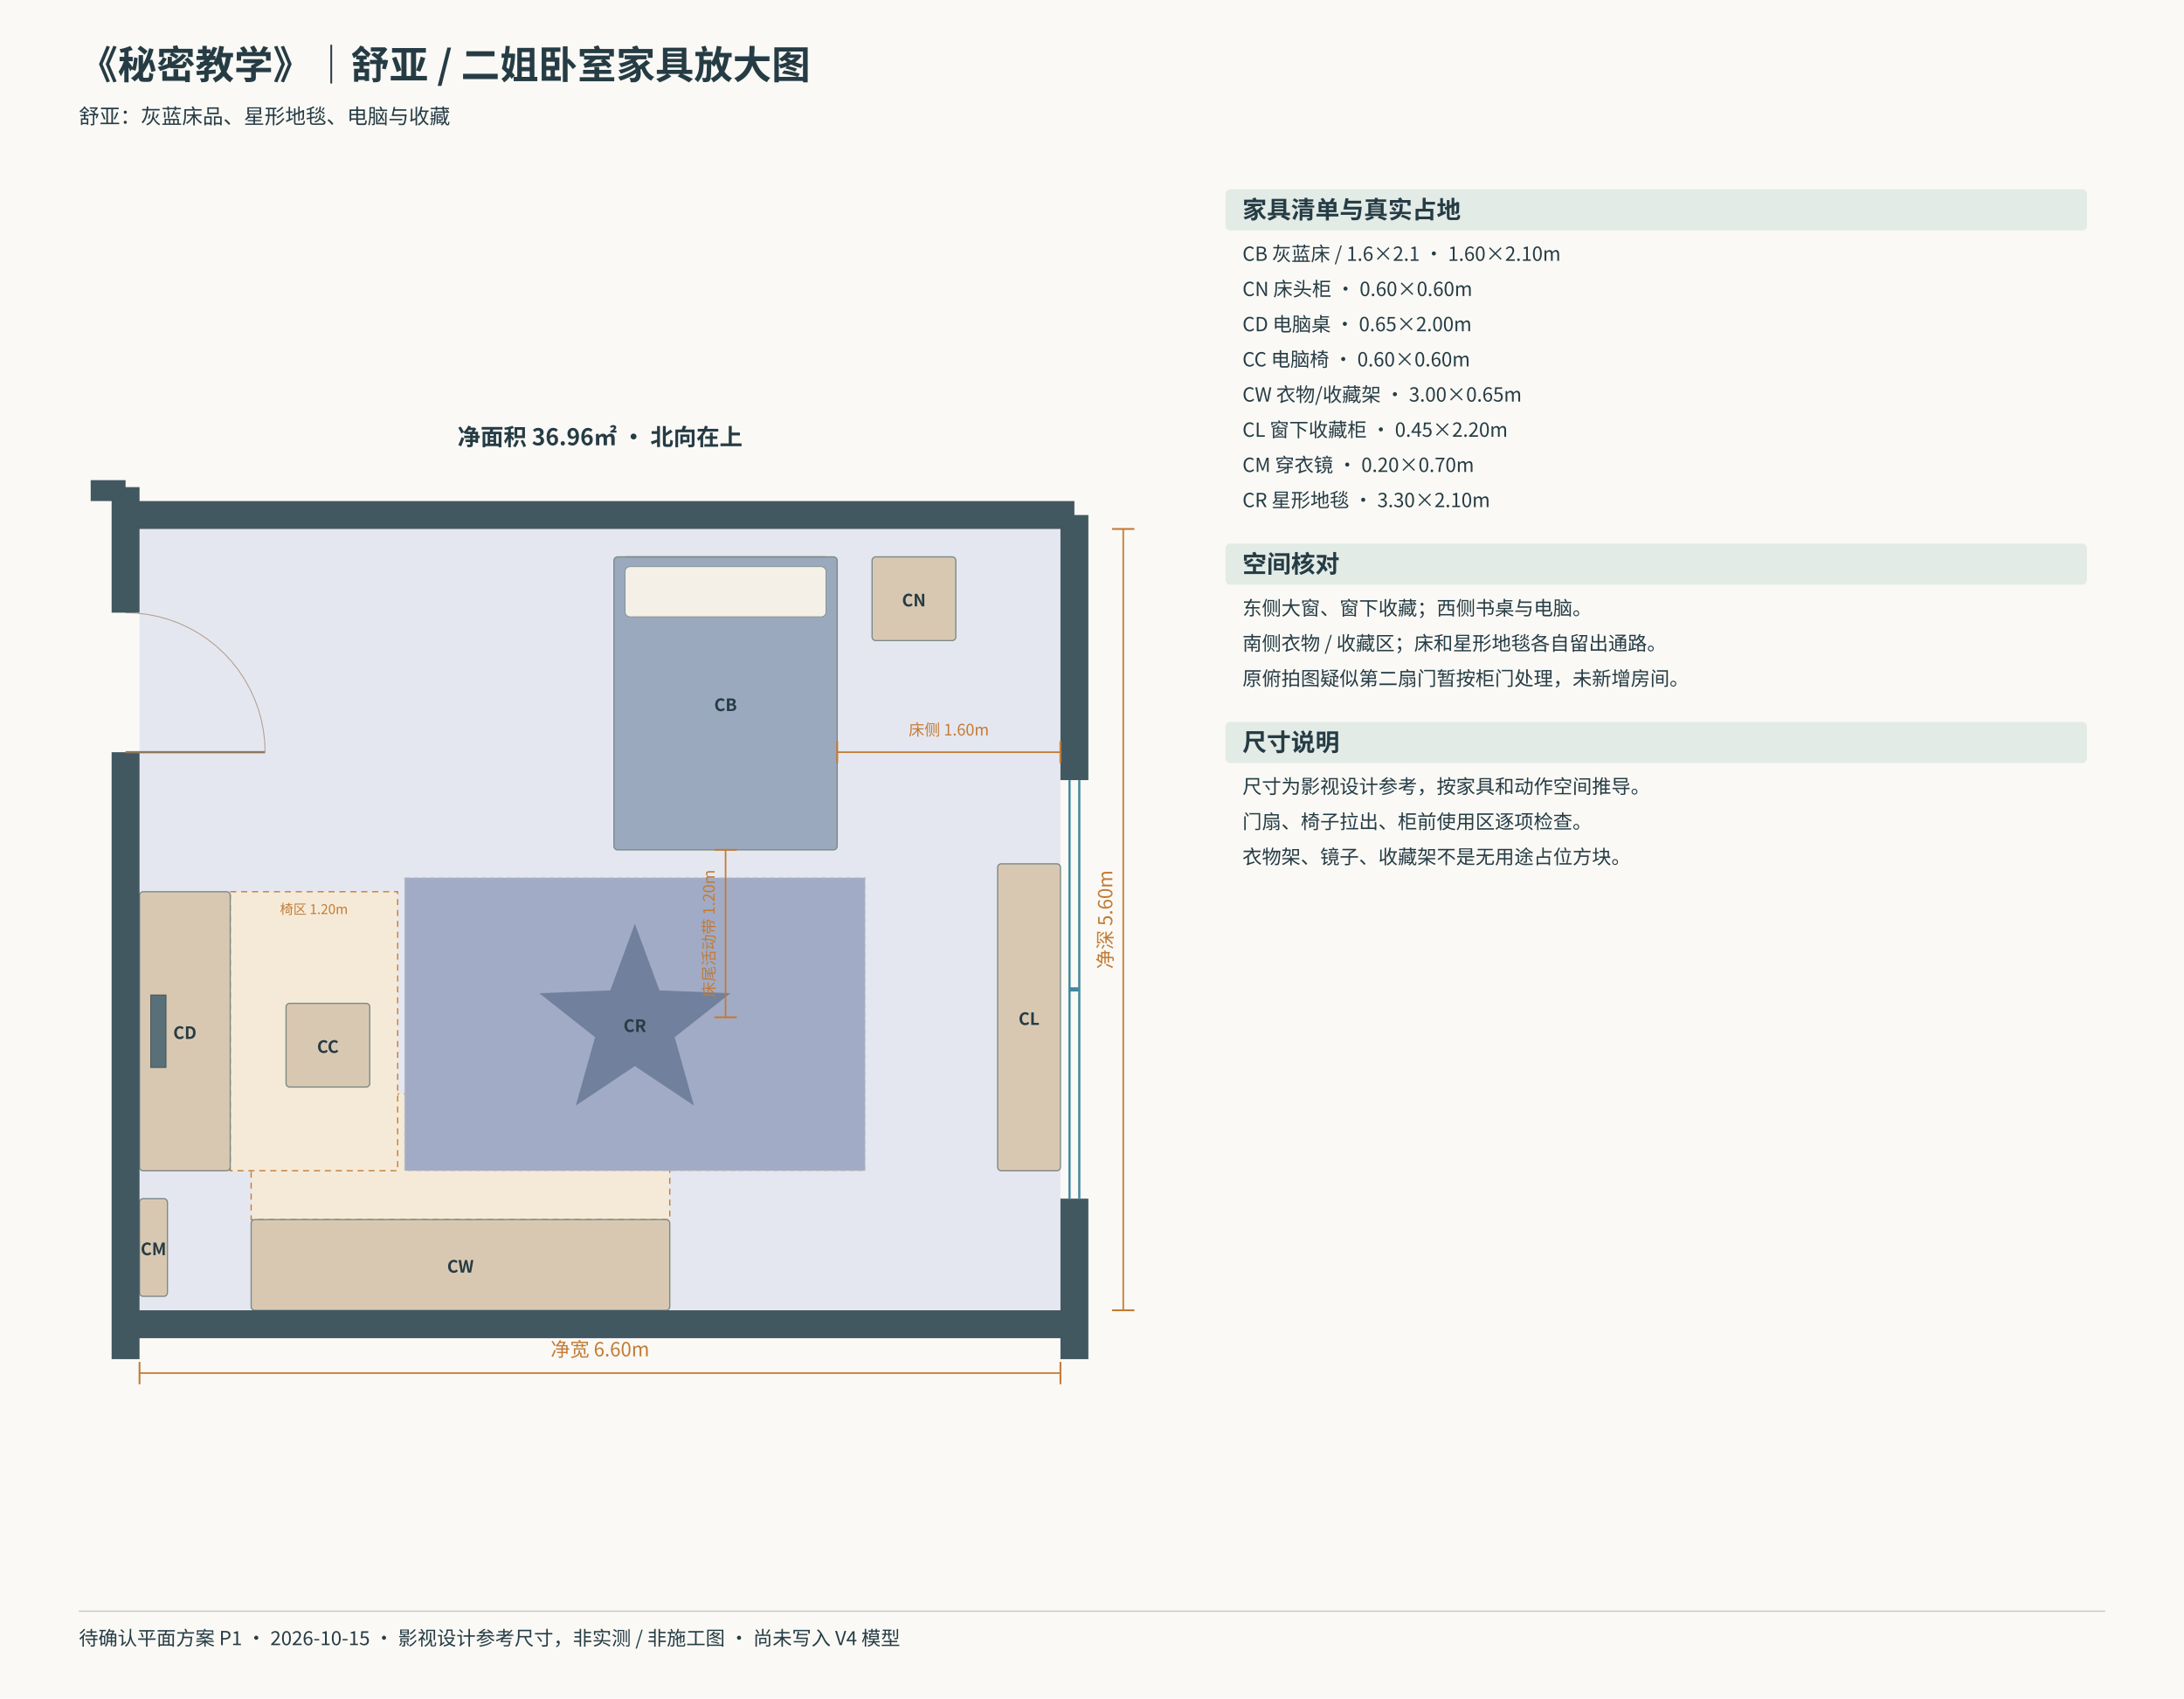
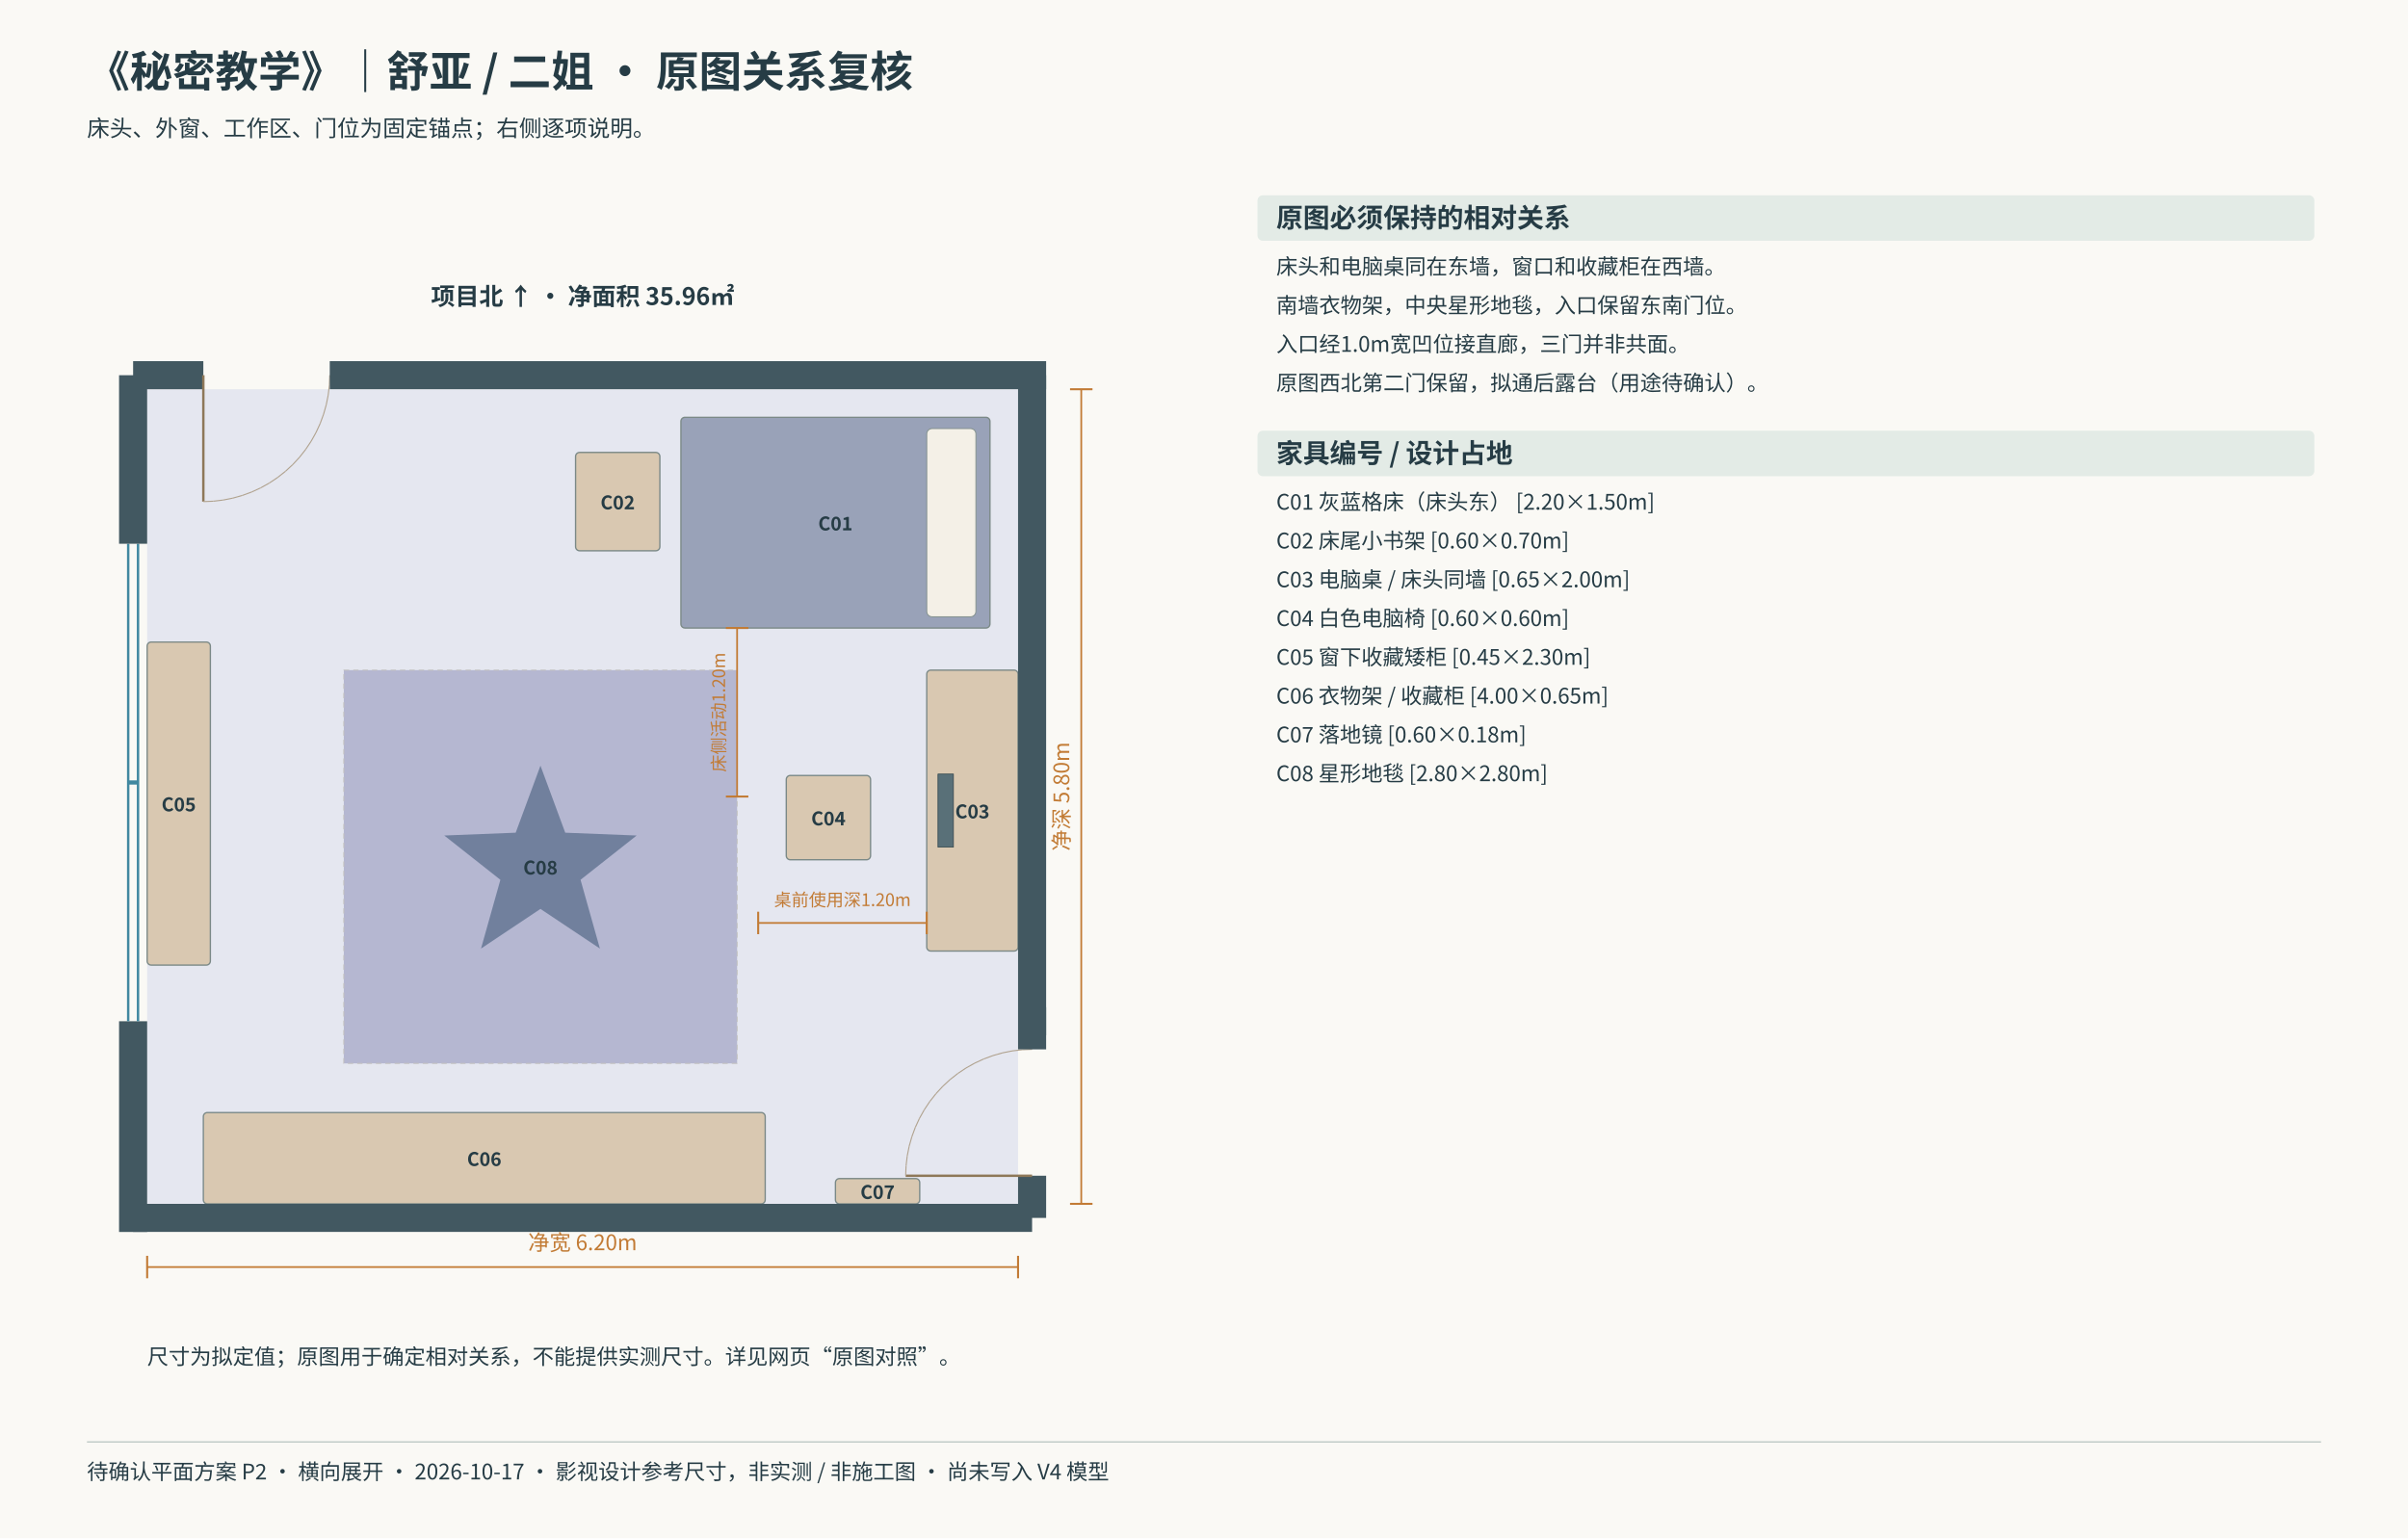
- <svg xmlns="http://www.w3.org/2000/svg" width="1800" height="1400" viewBox="0 0 1800 1400">
+ <svg xmlns="http://www.w3.org/2000/svg" width="1800" height="1150" viewBox="0 0 1800 1150">
  <defs>
    <marker id="arr" viewBox="0 0 10 10" refX="8" refY="5" markerWidth="7" markerHeight="7" orient="auto-start-reverse">
      <path d="M0 0L10 5L0 10" fill="#3b887a" />
    </marker>
  </defs>
  <style>text{font-family:"Microsoft YaHei","Noto Sans CJK SC",sans-serif;fill:#263c45} .small{font-size:15px} .num{font-family:Arial,sans-serif}</style>
-   <rect width="1800" height="1400" fill="#faf9f5" />
-   <text x="65.00" y="65.00" font-size="32" text-anchor="start" font-weight="700">《秘密教学》｜舒亚 / 二姐卧室家具放大图</text>
-   <text x="65.00" y="102.00" font-size="17" text-anchor="start" font-weight="400">舒亚：灰蓝床品、星形地毯、电脑与收藏</text>
-   <text x="65.00" y="1356.00" font-size="16" text-anchor="start" font-weight="400">待确认平面方案 P1 · 2026-10-15 · 影视设计参考尺寸，非实测 / 非施工图 · 尚未写入 V4 模型</text>
-   <path d="M65 1328H1735" stroke="#bec9c5" />
-   <rect x="115.00" y="436.00" width="759.00" height="644.00" fill="#e5e7f0" stroke="none" stroke-width="1" rx="0" />
+   <rect width="1800" height="1150" fill="#faf9f5" />
+   <text x="65.00" y="65.00" font-size="32" text-anchor="start" font-weight="700">《秘密教学》｜舒亚 / 二姐 · 原图关系复核</text>
+   <text x="65.00" y="102.00" font-size="17" text-anchor="start" font-weight="400">床头、外窗、工作区、门位为固定锚点；右侧逐项说明。</text>
+   <text x="65.00" y="1106.00" font-size="16" text-anchor="start" font-weight="400">待确认平面方案 P2 · 横向展开 · 2026-10-17 · 影视设计参考尺寸，非实测 / 非施工图 · 尚未写入 V4 模型</text>
+   <path d="M65 1078H1735" stroke="#bec9c5" />
+   <rect x="110.00" y="291.00" width="651.00" height="609.00" fill="#e5e7f0" stroke="none" stroke-width="1" rx="0" />
  <defs>
-     <clipPath id="roomclip">
-       <rect x="74.75" y="395.75" width="839.5" height="724.5" />
+     <clipPath id="clip">
+       <rect x="89.0" y="270" width="693.0" height="651" />
    </clipPath>
  </defs>
-   <g clip-path="url(#roomclip)">
-     <rect x="207.00" y="901.75" width="345.00" height="103.50" fill="#f5ead8" stroke="#c27b35" stroke-width="1" rx="0" stroke-dasharray="5 4" />
-     <text x="379.50" y="920.15" font-size="11" text-anchor="middle" font-weight="400" style="fill:#c27b35">柜前 0.90m</text>
-     <rect x="189.75" y="735.00" width="138.00" height="230.00" fill="#f5ead8" stroke="#c27b35" stroke-width="1" rx="0" stroke-dasharray="5 4" />
-     <text x="258.75" y="753.40" font-size="11" text-anchor="middle" font-weight="400" style="fill:#c27b35">椅区 1.20m</text>
-     <rect x="333.50" y="723.50" width="379.50" height="241.50" fill="#a2abc5" stroke="#c2c1bd" stroke-width="0.7" rx="0" stroke-dasharray="4 3" />
-     <polygon points="523.25,761.45 502.97,816.34 444.50,818.66 490.44,854.91 474.58,911.24 523.25,878.75 571.92,911.24 556.06,854.91 602.00,818.66 543.53,816.34" fill="#71809d" stroke="none" stroke-width="1" />
-     <text x="523.25" y="850.58" font-size="14" text-anchor="middle" font-weight="700">CR</text>
-     <rect x="506.00" y="459.00" width="184.00" height="241.50" fill="#9aa9bd" stroke="#7b8987" stroke-width="1" rx="3" />
-     <rect x="515.20" y="467.05" width="165.60" height="41.40" fill="#f4f0e7" stroke="#82908d" stroke-width="0.7" rx="4" />
-     <path d="M515.20 459.00L680.80 459.00" fill="none" stroke="#7b8987" stroke-width="1" />
-     <text x="598.00" y="586.07" font-size="14" text-anchor="middle" font-weight="700">CB</text>
-     <rect x="718.75" y="459.00" width="69.00" height="69.00" fill="#d9c8b1" stroke="#7b8987" stroke-width="1" rx="3" />
-     <text x="753.25" y="499.82" font-size="14" text-anchor="middle" font-weight="700">CN</text>
-     <rect x="115.00" y="735.00" width="74.75" height="230.00" fill="#d9c8b1" stroke="#7b8987" stroke-width="1" rx="3" />
-     <rect x="124.20" y="820.10" width="12.65" height="59.80" fill="#597078" stroke="#263c45" stroke-width="0.5" rx="0" />
-     <text x="152.38" y="856.33" font-size="14" text-anchor="middle" font-weight="700">CD</text>
-     <rect x="235.75" y="827.00" width="69.00" height="69.00" fill="#d9c8b1" stroke="#7b8987" stroke-width="1" rx="3" />
-     <text x="270.25" y="867.82" font-size="14" text-anchor="middle" font-weight="700">CC</text>
-     <rect x="207.00" y="1005.25" width="345.00" height="74.75" fill="#d9c8b1" stroke="#7b8987" stroke-width="1" rx="3" />
-     <text x="379.50" y="1048.95" font-size="14" text-anchor="middle" font-weight="700">CW</text>
-     <rect x="822.25" y="712.00" width="51.75" height="253.00" fill="#d9c8b1" stroke="#7b8987" stroke-width="1" rx="3" />
-     <text x="848.12" y="844.82" font-size="14" text-anchor="middle" font-weight="700">CL</text>
-     <rect x="115.00" y="988.00" width="23.00" height="80.50" fill="#d9c8b1" stroke="#7b8987" stroke-width="1" rx="3" />
-     <text x="126.50" y="1034.57" font-size="14" text-anchor="middle" font-weight="700">CM</text>
-     <path d="M-299.00 2471.50L-270.25 2471.50" fill="none" stroke="#425861" stroke-width="23.0" />
-     <path d="M-270.25 2475.53L-132.25 2475.53" fill="none" stroke="#4188a0" stroke-width="1.8" />
-     <path d="M-270.25 2467.47L-132.25 2467.47" fill="none" stroke="#4188a0" stroke-width="1.8" />
-     <path d="M-202.98 2471.50L-199.53 2471.50" fill="none" stroke="#4188a0" stroke-width="7" />
-     <path d="M-132.25 2471.50L316.25 2471.50" fill="none" stroke="#425861" stroke-width="23.0" />
-     <path d="M316.25 2475.53L615.25 2475.53" fill="none" stroke="#4188a0" stroke-width="1.8" />
-     <path d="M316.25 2467.47L615.25 2467.47" fill="none" stroke="#4188a0" stroke-width="1.8" />
-     <path d="M464.03 2471.50L467.48 2471.50" fill="none" stroke="#4188a0" stroke-width="7" />
-     <path d="M327.75 2456.55L603.75 2456.55" fill="none" stroke="#3b887a" stroke-width="1.2" marker-end="url(#arr)" />
-     <path d="M615.25 2471.50L897.00 2471.50" fill="none" stroke="#425861" stroke-width="23.0" />
-     <path d="M-287.50 2299.00L-287.50 2230.00" fill="none" stroke="#425861" stroke-width="23.0" />
-     <path d="M-291.52 2230.00L-291.52 1908.00" fill="none" stroke="#4188a0" stroke-width="1.8" />
-     <path d="M-283.48 2230.00L-283.48 1908.00" fill="none" stroke="#4188a0" stroke-width="1.8" />
-     <path d="M-287.50 2070.72L-287.50 2067.28" fill="none" stroke="#4188a0" stroke-width="7" />
-     <path d="M-287.50 1908.00L-287.50 1655.00" fill="none" stroke="#425861" stroke-width="23.0" />
-     <path d="M-291.52 1655.00L-291.52 1517.00" fill="none" stroke="#4188a0" stroke-width="1.8" />
-     <path d="M-283.48 1655.00L-283.48 1517.00" fill="none" stroke="#4188a0" stroke-width="1.8" />
-     <path d="M-287.50 1587.72L-287.50 1584.28" fill="none" stroke="#4188a0" stroke-width="7" />
-     <path d="M-287.50 1517.00L-287.50 1482.50" fill="none" stroke="#425861" stroke-width="23.0" />
-     <path d="M-494.50 1482.50L-494.50 1448.00" fill="none" stroke="#425861" stroke-width="23.0" />
-     <path d="M-498.52 1448.00L-498.52 1275.50" fill="none" stroke="#4188a0" stroke-width="1.8" />
-     <path d="M-490.48 1448.00L-490.48 1275.50" fill="none" stroke="#4188a0" stroke-width="1.8" />
-     <path d="M-494.50 1363.48L-494.50 1360.02" fill="none" stroke="#4188a0" stroke-width="7" />
-     <path d="M-494.50 1275.50L-494.50 1183.50" fill="none" stroke="#425861" stroke-width="23.0" />
-     <path d="M-494.50 1482.50L-103.50 1482.50" fill="none" stroke="#425861" stroke-width="23.0" />
-     <path d="M-494.50 1183.50L-103.50 1183.50" fill="none" stroke="#425861" stroke-width="23.0" />
-     <path d="M-103.50 1482.50L-103.50 1459.50" fill="none" stroke="#425861" stroke-width="23.0" />
-     <path d="M-103.50 1459.50L-218.50 1459.50" fill="none" stroke="#8e7859" stroke-width="1.8" />
-     <path d="M-103.50 1344.50L-112.52 1344.85" fill="none" stroke="#b0a28e" stroke-width="0.8" />
-     <path d="M-112.52 1344.85L-121.49 1345.92" fill="none" stroke="#b0a28e" stroke-width="0.8" />
-     <path d="M-121.49 1345.92L-130.35 1347.68" fill="none" stroke="#b0a28e" stroke-width="0.8" />
-     <path d="M-130.35 1347.68L-139.04 1350.13" fill="none" stroke="#b0a28e" stroke-width="0.8" />
-     <path d="M-139.04 1350.13L-147.51 1353.25" fill="none" stroke="#b0a28e" stroke-width="0.8" />
-     <path d="M-147.51 1353.25L-155.71 1357.03" fill="none" stroke="#b0a28e" stroke-width="0.8" />
-     <path d="M-155.71 1357.03L-163.59 1361.45" fill="none" stroke="#b0a28e" stroke-width="0.8" />
-     <path d="M-163.59 1361.45L-171.10 1366.46" fill="none" stroke="#b0a28e" stroke-width="0.8" />
-     <path d="M-171.10 1366.46L-178.19 1372.05" fill="none" stroke="#b0a28e" stroke-width="0.8" />
-     <path d="M-178.19 1372.05L-184.82 1378.18" fill="none" stroke="#b0a28e" stroke-width="0.8" />
-     <path d="M-184.82 1378.18L-190.95 1384.81" fill="none" stroke="#b0a28e" stroke-width="0.8" />
-     <path d="M-190.95 1384.81L-196.54 1391.90" fill="none" stroke="#b0a28e" stroke-width="0.8" />
-     <path d="M-196.54 1391.90L-201.55 1399.41" fill="none" stroke="#b0a28e" stroke-width="0.8" />
-     <path d="M-201.55 1399.41L-205.97 1407.29" fill="none" stroke="#b0a28e" stroke-width="0.8" />
-     <path d="M-205.97 1407.29L-209.75 1415.49" fill="none" stroke="#b0a28e" stroke-width="0.8" />
-     <path d="M-209.75 1415.49L-212.87 1423.96" fill="none" stroke="#b0a28e" stroke-width="0.8" />
-     <path d="M-212.87 1423.96L-215.32 1432.65" fill="none" stroke="#b0a28e" stroke-width="0.8" />
-     <path d="M-215.32 1432.65L-217.08 1441.51" fill="none" stroke="#b0a28e" stroke-width="0.8" />
-     <path d="M-217.08 1441.51L-218.15 1450.48" fill="none" stroke="#b0a28e" stroke-width="0.8" />
-     <path d="M-218.15 1450.48L-218.50 1459.50" fill="none" stroke="#b0a28e" stroke-width="0.8" />
-     <path d="M-103.50 1344.50L-103.50 1183.50" fill="none" stroke="#425861" stroke-width="23.0" />
-     <path d="M-109.25 2287.50L-109.25 1482.50" fill="none" stroke="#425861" stroke-width="11.5" />
-     <path d="M103.50 2471.50L103.50 2097.75" fill="none" stroke="#425861" stroke-width="23.0" />
-     <path d="M103.50 2097.75L218.50 2097.75" fill="none" stroke="#8e7859" stroke-width="1.8" />
-     <path d="M103.50 1982.75L112.52 1983.10" fill="none" stroke="#b0a28e" stroke-width="0.8" />
-     <path d="M112.52 1983.10L121.49 1984.17" fill="none" stroke="#b0a28e" stroke-width="0.8" />
-     <path d="M121.49 1984.17L130.35 1985.93" fill="none" stroke="#b0a28e" stroke-width="0.8" />
-     <path d="M130.35 1985.93L139.04 1988.38" fill="none" stroke="#b0a28e" stroke-width="0.8" />
-     <path d="M139.04 1988.38L147.51 1991.50" fill="none" stroke="#b0a28e" stroke-width="0.8" />
-     <path d="M147.51 1991.50L155.71 1995.28" fill="none" stroke="#b0a28e" stroke-width="0.8" />
-     <path d="M155.71 1995.28L163.59 1999.70" fill="none" stroke="#b0a28e" stroke-width="0.8" />
-     <path d="M163.59 1999.70L171.10 2004.71" fill="none" stroke="#b0a28e" stroke-width="0.8" />
-     <path d="M171.10 2004.71L178.19 2010.30" fill="none" stroke="#b0a28e" stroke-width="0.8" />
-     <path d="M178.19 2010.30L184.82 2016.43" fill="none" stroke="#b0a28e" stroke-width="0.8" />
-     <path d="M184.82 2016.43L190.95 2023.06" fill="none" stroke="#b0a28e" stroke-width="0.8" />
-     <path d="M190.95 2023.06L196.54 2030.15" fill="none" stroke="#b0a28e" stroke-width="0.8" />
-     <path d="M196.54 2030.15L201.55 2037.66" fill="none" stroke="#b0a28e" stroke-width="0.8" />
-     <path d="M201.55 2037.66L205.97 2045.54" fill="none" stroke="#b0a28e" stroke-width="0.8" />
-     <path d="M205.97 2045.54L209.75 2053.74" fill="none" stroke="#b0a28e" stroke-width="0.8" />
-     <path d="M209.75 2053.74L212.87 2062.21" fill="none" stroke="#b0a28e" stroke-width="0.8" />
-     <path d="M212.87 2062.21L215.32 2070.90" fill="none" stroke="#b0a28e" stroke-width="0.8" />
-     <path d="M215.32 2070.90L217.08 2079.76" fill="none" stroke="#b0a28e" stroke-width="0.8" />
-     <path d="M217.08 2079.76L218.15 2088.73" fill="none" stroke="#b0a28e" stroke-width="0.8" />
-     <path d="M218.15 2088.73L218.50 2097.75" fill="none" stroke="#b0a28e" stroke-width="0.8" />
-     <path d="M103.50 1982.75L103.50 1287.00" fill="none" stroke="#425861" stroke-width="23.0" />
-     <path d="M103.50 1287.00L218.50 1287.00" fill="none" stroke="#8e7859" stroke-width="1.8" />
-     <path d="M103.50 1172.00L112.52 1172.35" fill="none" stroke="#b0a28e" stroke-width="0.8" />
-     <path d="M112.52 1172.35L121.49 1173.42" fill="none" stroke="#b0a28e" stroke-width="0.8" />
-     <path d="M121.49 1173.42L130.35 1175.18" fill="none" stroke="#b0a28e" stroke-width="0.8" />
-     <path d="M130.35 1175.18L139.04 1177.63" fill="none" stroke="#b0a28e" stroke-width="0.8" />
-     <path d="M139.04 1177.63L147.51 1180.75" fill="none" stroke="#b0a28e" stroke-width="0.8" />
-     <path d="M147.51 1180.75L155.71 1184.53" fill="none" stroke="#b0a28e" stroke-width="0.8" />
-     <path d="M155.71 1184.53L163.59 1188.95" fill="none" stroke="#b0a28e" stroke-width="0.8" />
-     <path d="M163.59 1188.95L171.10 1193.96" fill="none" stroke="#b0a28e" stroke-width="0.8" />
-     <path d="M171.10 1193.96L178.19 1199.55" fill="none" stroke="#b0a28e" stroke-width="0.8" />
-     <path d="M178.19 1199.55L184.82 1205.68" fill="none" stroke="#b0a28e" stroke-width="0.8" />
-     <path d="M184.82 1205.68L190.95 1212.31" fill="none" stroke="#b0a28e" stroke-width="0.8" />
-     <path d="M190.95 1212.31L196.54 1219.40" fill="none" stroke="#b0a28e" stroke-width="0.8" />
-     <path d="M196.54 1219.40L201.55 1226.91" fill="none" stroke="#b0a28e" stroke-width="0.8" />
-     <path d="M201.55 1226.91L205.97 1234.79" fill="none" stroke="#b0a28e" stroke-width="0.8" />
-     <path d="M205.97 1234.79L209.75 1242.99" fill="none" stroke="#b0a28e" stroke-width="0.8" />
-     <path d="M209.75 1242.99L212.87 1251.46" fill="none" stroke="#b0a28e" stroke-width="0.8" />
-     <path d="M212.87 1251.46L215.32 1260.15" fill="none" stroke="#b0a28e" stroke-width="0.8" />
-     <path d="M215.32 1260.15L217.08 1269.01" fill="none" stroke="#b0a28e" stroke-width="0.8" />
-     <path d="M217.08 1269.01L218.15 1277.98" fill="none" stroke="#b0a28e" stroke-width="0.8" />
-     <path d="M218.15 1277.98L218.50 1287.00" fill="none" stroke="#b0a28e" stroke-width="0.8" />
-     <path d="M103.50 1172.00L103.50 620.00" fill="none" stroke="#425861" stroke-width="23.0" />
-     <path d="M103.50 620.00L218.50 620.00" fill="none" stroke="#8e7859" stroke-width="1.8" />
-     <path d="M103.50 505.00L112.52 505.35" fill="none" stroke="#b0a28e" stroke-width="0.8" />
-     <path d="M112.52 505.35L121.49 506.42" fill="none" stroke="#b0a28e" stroke-width="0.8" />
-     <path d="M121.49 506.42L130.35 508.18" fill="none" stroke="#b0a28e" stroke-width="0.8" />
-     <path d="M130.35 508.18L139.04 510.63" fill="none" stroke="#b0a28e" stroke-width="0.8" />
-     <path d="M139.04 510.63L147.51 513.75" fill="none" stroke="#b0a28e" stroke-width="0.8" />
-     <path d="M147.51 513.75L155.71 517.53" fill="none" stroke="#b0a28e" stroke-width="0.8" />
-     <path d="M155.71 517.53L163.59 521.95" fill="none" stroke="#b0a28e" stroke-width="0.8" />
-     <path d="M163.59 521.95L171.10 526.96" fill="none" stroke="#b0a28e" stroke-width="0.8" />
-     <path d="M171.10 526.96L178.19 532.55" fill="none" stroke="#b0a28e" stroke-width="0.8" />
-     <path d="M178.19 532.55L184.82 538.68" fill="none" stroke="#b0a28e" stroke-width="0.8" />
-     <path d="M184.82 538.68L190.95 545.31" fill="none" stroke="#b0a28e" stroke-width="0.8" />
-     <path d="M190.95 545.31L196.54 552.40" fill="none" stroke="#b0a28e" stroke-width="0.8" />
-     <path d="M196.54 552.40L201.55 559.91" fill="none" stroke="#b0a28e" stroke-width="0.8" />
-     <path d="M201.55 559.91L205.97 567.79" fill="none" stroke="#b0a28e" stroke-width="0.8" />
-     <path d="M205.97 567.79L209.75 575.99" fill="none" stroke="#b0a28e" stroke-width="0.8" />
-     <path d="M209.75 575.99L212.87 584.46" fill="none" stroke="#b0a28e" stroke-width="0.8" />
-     <path d="M212.87 584.46L215.32 593.15" fill="none" stroke="#b0a28e" stroke-width="0.8" />
-     <path d="M215.32 593.15L217.08 602.01" fill="none" stroke="#b0a28e" stroke-width="0.8" />
-     <path d="M217.08 602.01L218.15 610.98" fill="none" stroke="#b0a28e" stroke-width="0.8" />
-     <path d="M218.15 610.98L218.50 620.00" fill="none" stroke="#b0a28e" stroke-width="0.8" />
-     <path d="M103.50 505.00L103.50 401.50" fill="none" stroke="#425861" stroke-width="23.0" />
-     <path d="M103.50 1735.50L885.50 1735.50" fill="none" stroke="#425861" stroke-width="23.0" />
-     <path d="M103.50 1091.50L885.50 1091.50" fill="none" stroke="#425861" stroke-width="23.0" />
-     <path d="M103.50 424.50L885.50 424.50" fill="none" stroke="#425861" stroke-width="23.0" />
-     <path d="M885.50 2471.50L885.50 2350.75" fill="none" stroke="#425861" stroke-width="23.0" />
-     <path d="M881.48 2350.75L881.48 2132.25" fill="none" stroke="#4188a0" stroke-width="1.8" />
-     <path d="M889.53 2350.75L889.53 2132.25" fill="none" stroke="#4188a0" stroke-width="1.8" />
-     <path d="M885.50 2243.22L885.50 2239.78" fill="none" stroke="#4188a0" stroke-width="7" />
-     <path d="M885.50 2132.25L885.50 2034.50" fill="none" stroke="#425861" stroke-width="23.0" />
-     <path d="M881.48 2034.50L881.48 1787.25" fill="none" stroke="#4188a0" stroke-width="1.8" />
-     <path d="M889.53 2034.50L889.53 1787.25" fill="none" stroke="#4188a0" stroke-width="1.8" />
-     <path d="M885.50 1912.60L885.50 1909.15" fill="none" stroke="#4188a0" stroke-width="7" />
-     <path d="M885.50 1787.25L885.50 1678.00" fill="none" stroke="#425861" stroke-width="23.0" />
-     <path d="M881.48 1678.00L881.48 1344.50" fill="none" stroke="#4188a0" stroke-width="1.8" />
-     <path d="M889.53 1678.00L889.53 1344.50" fill="none" stroke="#4188a0" stroke-width="1.8" />
-     <path d="M885.50 1512.98L885.50 1509.53" fill="none" stroke="#4188a0" stroke-width="7" />
-     <path d="M885.50 1344.50L885.50 988.00" fill="none" stroke="#425861" stroke-width="23.0" />
-     <path d="M881.48 988.00L881.48 643.00" fill="none" stroke="#4188a0" stroke-width="1.8" />
-     <path d="M889.53 988.00L889.53 643.00" fill="none" stroke="#4188a0" stroke-width="1.8" />
-     <path d="M885.50 817.23L885.50 813.77" fill="none" stroke="#4188a0" stroke-width="7" />
-     <path d="M885.50 643.00L885.50 424.50" fill="none" stroke="#425861" stroke-width="23.0" />
-     <path d="M-103.50 1183.50L-103.50 1166.25" fill="none" stroke="#425861" stroke-width="23.0" />
-     <path d="M-103.50 1166.25L-103.50 1091.50" fill="none" stroke="#3b887a" stroke-width="1.5" stroke-dasharray="5 5" />
-     <path d="M-103.50 1091.50L-103.50 1057.00" fill="none" stroke="#425861" stroke-width="23.0" />
-     <path d="M-107.53 1057.00L-107.53 804.00" fill="none" stroke="#4188a0" stroke-width="1.8" />
-     <path d="M-99.48 1057.00L-99.48 804.00" fill="none" stroke="#4188a0" stroke-width="1.8" />
-     <path d="M-103.50 932.23L-103.50 928.77" fill="none" stroke="#4188a0" stroke-width="7" />
-     <path d="M-103.50 804.00L-103.50 758.00" fill="none" stroke="#425861" stroke-width="23.0" />
-     <path d="M-107.53 758.00L-107.53 447.50" fill="none" stroke="#4188a0" stroke-width="1.8" />
-     <path d="M-99.48 758.00L-99.48 447.50" fill="none" stroke="#4188a0" stroke-width="1.8" />
-     <path d="M-103.50 604.47L-103.50 601.02" fill="none" stroke="#4188a0" stroke-width="7" />
-     <path d="M-103.50 447.50L-103.50 401.50" fill="none" stroke="#425861" stroke-width="23.0" />
-     <path d="M-195.50 1183.50L-195.50 1080.00" fill="none" stroke="#425861" stroke-width="23.0" />
-     <path d="M-195.50 1080.00L-103.50 1080.00" fill="none" stroke="#425861" stroke-width="23.0" />
-     <path d="M-103.50 401.50L-74.75 401.50" fill="none" stroke="#425861" stroke-width="23.0" />
-     <path d="M-74.75 405.52L69.00 405.52" fill="none" stroke="#4188a0" stroke-width="1.8" />
-     <path d="M-74.75 397.47L69.00 397.47" fill="none" stroke="#4188a0" stroke-width="1.8" />
-     <path d="M-4.60 401.50L-1.15 401.50" fill="none" stroke="#4188a0" stroke-width="7" />
-     <path d="M-63.25 386.55L57.50 386.55" fill="none" stroke="#3b887a" stroke-width="1.2" marker-end="url(#arr)" />
-     <path d="M69.00 401.50L103.50 401.50" fill="none" stroke="#425861" stroke-width="23.0" />
-     <path d="M-287.50 2471.50L-287.50 2448.50" fill="none" stroke="#425861" stroke-width="23.0" />
-     <path d="M-291.52 2448.50L-291.52 2327.75" fill="none" stroke="#4188a0" stroke-width="1.8" />
-     <path d="M-283.48 2448.50L-283.48 2327.75" fill="none" stroke="#4188a0" stroke-width="1.8" />
-     <path d="M-287.50 2389.85L-287.50 2386.40" fill="none" stroke="#4188a0" stroke-width="7" />
-     <path d="M-287.50 2327.75L-287.50 2299.00" fill="none" stroke="#425861" stroke-width="23.0" />
+   <g clip-path="url(#clip)">
+     <rect x="257.00" y="501.00" width="294.00" height="294.00" fill="#b5b7d1" stroke="#c2c1bd" stroke-width="0.7" rx="0" stroke-dasharray="4 3" />
+     <polygon points="404.00,572.40 385.48,622.52 332.10,624.64 374.04,657.73 359.56,709.16 404.00,679.50 448.44,709.16 433.96,657.73 475.90,624.64 422.52,622.52" fill="#71809d" stroke="none" stroke-width="1" />
+     <text x="404.00" y="653.77" font-size="14" text-anchor="middle" font-weight="700">C08</text>
+     <rect x="509.00" y="312.00" width="231.00" height="157.50" fill="#99a2b8" stroke="#7b8987" stroke-width="1" rx="3" />
+     <rect x="692.75" y="320.40" width="36.75" height="140.70" fill="#f4f0e7" stroke="#82908d" stroke-width="0.7" rx="4" />
+     <text x="624.50" y="396.52" font-size="14" text-anchor="middle" font-weight="700">C01</text>
+     <rect x="430.25" y="338.25" width="63.00" height="73.50" fill="#d9c8b1" stroke="#7b8987" stroke-width="1" rx="3" />
+     <text x="461.75" y="380.77" font-size="14" text-anchor="middle" font-weight="700">C02</text>
+     <rect x="692.75" y="501.00" width="68.25" height="210.00" fill="#d9c8b1" stroke="#7b8987" stroke-width="1" rx="3" />
+     <rect x="701.15" y="578.70" width="11.55" height="54.60" fill="#597078" stroke="#263c45" stroke-width="0.5" rx="0" />
+     <text x="726.88" y="611.78" font-size="14" text-anchor="middle" font-weight="700">C03</text>
+     <rect x="587.75" y="579.75" width="63.00" height="63.00" fill="#d9c8b1" stroke="#7b8987" stroke-width="1" rx="3" />
+     <text x="619.25" y="617.02" font-size="14" text-anchor="middle" font-weight="700">C04</text>
+     <rect x="110.00" y="480.00" width="47.25" height="241.50" fill="#d9c8b1" stroke="#7b8987" stroke-width="1" rx="3" />
+     <text x="133.62" y="606.52" font-size="14" text-anchor="middle" font-weight="700">C05</text>
+     <rect x="152.00" y="831.75" width="420.00" height="68.25" fill="#d9c8b1" stroke="#7b8987" stroke-width="1" rx="3" />
+     <text x="362.00" y="871.65" font-size="14" text-anchor="middle" font-weight="700">C06</text>
+     <rect x="624.50" y="881.10" width="63.00" height="18.90" fill="#d9c8b1" stroke="#7b8987" stroke-width="1" rx="3" />
+     <text x="656.00" y="896.32" font-size="14" text-anchor="middle" font-weight="700">C07</text>
+     <path d="M99.50 280.50L152.00 280.50" fill="none" stroke="#425861" stroke-width="21.0" />
+     <path d="M152.00 280.50L152.00 375.00" fill="none" stroke="#8e7859" stroke-width="1.8" />
+     <path d="M246.50 280.50L246.21 287.91" fill="none" stroke="#b0a28e" stroke-width="0.8" />
+     <path d="M246.21 287.91L245.34 295.28" fill="none" stroke="#b0a28e" stroke-width="0.8" />
+     <path d="M245.34 295.28L243.89 302.56" fill="none" stroke="#b0a28e" stroke-width="0.8" />
+     <path d="M243.89 302.56L241.87 309.70" fill="none" stroke="#b0a28e" stroke-width="0.8" />
+     <path d="M241.87 309.70L239.31 316.66" fill="none" stroke="#b0a28e" stroke-width="0.8" />
+     <path d="M239.31 316.66L236.20 323.40" fill="none" stroke="#b0a28e" stroke-width="0.8" />
+     <path d="M236.20 323.40L232.57 329.88" fill="none" stroke="#b0a28e" stroke-width="0.8" />
+     <path d="M232.57 329.88L228.45 336.05" fill="none" stroke="#b0a28e" stroke-width="0.8" />
+     <path d="M228.45 336.05L223.86 341.87" fill="none" stroke="#b0a28e" stroke-width="0.8" />
+     <path d="M223.86 341.87L218.82 347.32" fill="none" stroke="#b0a28e" stroke-width="0.8" />
+     <path d="M218.82 347.32L213.37 352.36" fill="none" stroke="#b0a28e" stroke-width="0.8" />
+     <path d="M213.37 352.36L207.55 356.95" fill="none" stroke="#b0a28e" stroke-width="0.8" />
+     <path d="M207.55 356.95L201.38 361.07" fill="none" stroke="#b0a28e" stroke-width="0.8" />
+     <path d="M201.38 361.07L194.90 364.70" fill="none" stroke="#b0a28e" stroke-width="0.8" />
+     <path d="M194.90 364.70L188.16 367.81" fill="none" stroke="#b0a28e" stroke-width="0.8" />
+     <path d="M188.16 367.81L181.20 370.37" fill="none" stroke="#b0a28e" stroke-width="0.8" />
+     <path d="M181.20 370.37L174.06 372.39" fill="none" stroke="#b0a28e" stroke-width="0.8" />
+     <path d="M174.06 372.39L166.78 373.84" fill="none" stroke="#b0a28e" stroke-width="0.8" />
+     <path d="M166.78 373.84L159.41 374.71" fill="none" stroke="#b0a28e" stroke-width="0.8" />
+     <path d="M159.41 374.71L152.00 375.00" fill="none" stroke="#b0a28e" stroke-width="0.8" />
+     <path d="M246.50 280.50L950.00 280.50" fill="none" stroke="#425861" stroke-width="21.0" />
+     <path d="M950.00 284.17L1338.50 284.17" fill="none" stroke="#4188a0" stroke-width="1.8" />
+     <path d="M950.00 276.82L1338.50 276.82" fill="none" stroke="#4188a0" stroke-width="1.8" />
+     <path d="M1142.67 280.50L1145.83 280.50" fill="none" stroke="#4188a0" stroke-width="7" />
+     <path d="M1338.50 280.50L1538.00 280.50" fill="none" stroke="#425861" stroke-width="21.0" />
+     <path d="M1538.00 284.17L1748.00 284.17" fill="none" stroke="#4188a0" stroke-width="1.8" />
+     <path d="M1538.00 276.82L1748.00 276.82" fill="none" stroke="#4188a0" stroke-width="1.8" />
+     <path d="M1641.42 280.50L1644.58 280.50" fill="none" stroke="#4188a0" stroke-width="7" />
+     <path d="M1748.00 280.50L1821.50 280.50" fill="none" stroke="#425861" stroke-width="21.0" />
+     <path d="M1821.50 284.17L2084.00 284.17" fill="none" stroke="#4188a0" stroke-width="1.8" />
+     <path d="M1821.50 276.82L2084.00 276.82" fill="none" stroke="#4188a0" stroke-width="1.8" />
+     <path d="M1951.17 280.50L1954.33 280.50" fill="none" stroke="#4188a0" stroke-width="7" />
+     <path d="M2084.00 280.50L2178.50 280.50" fill="none" stroke="#425861" stroke-width="21.0" />
+     <path d="M99.50 1099.50L99.50 1068.00" fill="none" stroke="#425861" stroke-width="21.0" />
+     <path d="M95.83 1068.00L95.83 942.00" fill="none" stroke="#4188a0" stroke-width="1.8" />
+     <path d="M103.17 1068.00L103.17 942.00" fill="none" stroke="#4188a0" stroke-width="1.8" />
+     <path d="M99.50 1006.58L99.50 1003.42" fill="none" stroke="#4188a0" stroke-width="7" />
+     <path d="M113.15 1057.50L113.15 952.50" fill="none" stroke="#3b887a" stroke-width="1.2" marker-end="url(#arr)" />
+     <path d="M99.50 942.00L99.50 763.50" fill="none" stroke="#425861" stroke-width="21.0" />
+     <path d="M95.83 763.50L95.83 406.50" fill="none" stroke="#4188a0" stroke-width="1.8" />
+     <path d="M103.17 763.50L103.17 406.50" fill="none" stroke="#4188a0" stroke-width="1.8" />
+     <path d="M99.50 586.57L99.50 583.42" fill="none" stroke="#4188a0" stroke-width="7" />
+     <path d="M99.50 406.50L99.50 280.50" fill="none" stroke="#425861" stroke-width="21.0" />
+     <path d="M99.50 910.50L771.50 910.50" fill="none" stroke="#425861" stroke-width="21.0" />
+     <path d="M771.50 910.50L771.50 879.00" fill="none" stroke="#425861" stroke-width="21.0" />
+     <path d="M771.50 879.00L677.00 879.00" fill="none" stroke="#8e7859" stroke-width="1.8" />
+     <path d="M771.50 784.50L764.09 784.79" fill="none" stroke="#b0a28e" stroke-width="0.8" />
+     <path d="M764.09 784.79L756.72 785.66" fill="none" stroke="#b0a28e" stroke-width="0.8" />
+     <path d="M756.72 785.66L749.44 787.11" fill="none" stroke="#b0a28e" stroke-width="0.8" />
+     <path d="M749.44 787.11L742.30 789.13" fill="none" stroke="#b0a28e" stroke-width="0.8" />
+     <path d="M742.30 789.13L735.34 791.69" fill="none" stroke="#b0a28e" stroke-width="0.8" />
+     <path d="M735.34 791.69L728.60 794.80" fill="none" stroke="#b0a28e" stroke-width="0.8" />
+     <path d="M728.60 794.80L722.12 798.43" fill="none" stroke="#b0a28e" stroke-width="0.8" />
+     <path d="M722.12 798.43L715.95 802.55" fill="none" stroke="#b0a28e" stroke-width="0.8" />
+     <path d="M715.95 802.55L710.13 807.14" fill="none" stroke="#b0a28e" stroke-width="0.8" />
+     <path d="M710.13 807.14L704.68 812.18" fill="none" stroke="#b0a28e" stroke-width="0.8" />
+     <path d="M704.68 812.18L699.64 817.63" fill="none" stroke="#b0a28e" stroke-width="0.8" />
+     <path d="M699.64 817.63L695.05 823.45" fill="none" stroke="#b0a28e" stroke-width="0.8" />
+     <path d="M695.05 823.45L690.93 829.62" fill="none" stroke="#b0a28e" stroke-width="0.8" />
+     <path d="M690.93 829.62L687.30 836.10" fill="none" stroke="#b0a28e" stroke-width="0.8" />
+     <path d="M687.30 836.10L684.19 842.84" fill="none" stroke="#b0a28e" stroke-width="0.8" />
+     <path d="M684.19 842.84L681.63 849.80" fill="none" stroke="#b0a28e" stroke-width="0.8" />
+     <path d="M681.63 849.80L679.61 856.94" fill="none" stroke="#b0a28e" stroke-width="0.8" />
+     <path d="M679.61 856.94L678.16 864.22" fill="none" stroke="#b0a28e" stroke-width="0.8" />
+     <path d="M678.16 864.22L677.29 871.59" fill="none" stroke="#b0a28e" stroke-width="0.8" />
+     <path d="M677.29 871.59L677.00 879.00" fill="none" stroke="#b0a28e" stroke-width="0.8" />
+     <path d="M771.50 784.50L771.50 280.50" fill="none" stroke="#425861" stroke-width="21.0" />
+     <path d="M771.50 763.50L897.50 763.50" fill="none" stroke="#425861" stroke-width="21.0" />
  </g>
-   <path d="M690.00 620.00L874.00 620.00" fill="none" stroke="#c27b35" stroke-width="1.3" />
-   <path d="M690.00 629.20L690.00 610.80" fill="none" stroke="#c27b35" stroke-width="1.5" />
-   <path d="M874.00 629.20L874.00 610.80" fill="none" stroke="#c27b35" stroke-width="1.5" />
-   <text x="782.00" y="606.20" font-size="13" text-anchor="middle" font-weight="400" style="fill:#c27b35">床侧 1.60m</text>
-   <path d="M598.00 838.50L598.00 700.50" fill="none" stroke="#c27b35" stroke-width="1.3" />
-   <path d="M607.20 838.50L588.80 838.50" fill="none" stroke="#c27b35" stroke-width="1.5" />
-   <path d="M607.20 700.50L588.80 700.50" fill="none" stroke="#c27b35" stroke-width="1.5" />
-   <text x="589.00" y="769.50" font-size="13" text-anchor="middle" transform="rotate(-90 589.00 769.50)" style="fill:#c27b35">床尾活动带 1.20m</text>
-   <path d="M115.00 1131.75L874.00 1131.75" fill="none" stroke="#c27b35" stroke-width="1.3" />
-   <path d="M115.00 1140.95L115.00 1122.55" fill="none" stroke="#c27b35" stroke-width="1.5" />
-   <path d="M874.00 1140.95L874.00 1122.55" fill="none" stroke="#c27b35" stroke-width="1.5" />
-   <text x="494.50" y="1117.95" font-size="16" text-anchor="middle" font-weight="400" style="fill:#c27b35">净宽 6.60m</text>
-   <path d="M925.75 1080.00L925.75 436.00" fill="none" stroke="#c27b35" stroke-width="1.3" />
-   <path d="M934.95 1080.00L916.55 1080.00" fill="none" stroke="#c27b35" stroke-width="1.5" />
-   <path d="M934.95 436.00L916.55 436.00" fill="none" stroke="#c27b35" stroke-width="1.5" />
-   <text x="916.75" y="758.00" font-size="16" text-anchor="middle" transform="rotate(-90 916.75 758.00)" style="fill:#c27b35">净深 5.60m</text>
-   <text x="494.50" y="367.00" font-size="19" text-anchor="middle" font-weight="700">净面积 36.96㎡ · 北向在上</text>
-   <rect x="1010" y="156" width="710" height="34" fill="#e3ebe6" rx="4" />
-   <text x="1024.00" y="180.00" font-size="20" text-anchor="start" font-weight="700">家具清单与真实占地</text>
-   <text x="1024.00" y="215.00" font-size="16" text-anchor="start" font-weight="400">CB  灰蓝床 / 1.6×2.1  ·  1.60×2.10m</text>
-   <text x="1024.00" y="244.00" font-size="16" text-anchor="start" font-weight="400">CN  床头柜  ·  0.60×0.60m</text>
-   <text x="1024.00" y="273.00" font-size="16" text-anchor="start" font-weight="400">CD  电脑桌  ·  0.65×2.00m</text>
-   <text x="1024.00" y="302.00" font-size="16" text-anchor="start" font-weight="400">CC  电脑椅  ·  0.60×0.60m</text>
-   <text x="1024.00" y="331.00" font-size="16" text-anchor="start" font-weight="400">CW  衣物/收藏架  ·  3.00×0.65m</text>
-   <text x="1024.00" y="360.00" font-size="16" text-anchor="start" font-weight="400">CL  窗下收藏柜  ·  0.45×2.20m</text>
-   <text x="1024.00" y="389.00" font-size="16" text-anchor="start" font-weight="400">CM  穿衣镜  ·  0.20×0.70m</text>
-   <text x="1024.00" y="418.00" font-size="16" text-anchor="start" font-weight="400">CR  星形地毯  ·  3.30×2.10m</text>
-   <rect x="1010" y="448" width="710" height="34" fill="#e3ebe6" rx="4" />
-   <text x="1024.00" y="472.00" font-size="20" text-anchor="start" font-weight="700">空间核对</text>
-   <text x="1024.00" y="507.00" font-size="16" text-anchor="start" font-weight="400">东侧大窗、窗下收藏；西侧书桌与电脑。</text>
-   <text x="1024.00" y="536.00" font-size="16" text-anchor="start" font-weight="400">南侧衣物 / 收藏区；床和星形地毯各自留出通路。</text>
-   <text x="1024.00" y="565.00" font-size="16" text-anchor="start" font-weight="400">原俯拍图疑似第二扇门暂按柜门处理，未新增房间。</text>
-   <rect x="1010" y="595" width="710" height="34" fill="#e3ebe6" rx="4" />
-   <text x="1024.00" y="619.00" font-size="20" text-anchor="start" font-weight="700">尺寸说明</text>
-   <text x="1024.00" y="654.00" font-size="16" text-anchor="start" font-weight="400">尺寸为影视设计参考，按家具和动作空间推导。</text>
-   <text x="1024.00" y="683.00" font-size="16" text-anchor="start" font-weight="400">门扇、椅子拉出、柜前使用区逐项检查。</text>
-   <text x="1024.00" y="712.00" font-size="16" text-anchor="start" font-weight="400">衣物架、镜子、收藏架不是无用途占位方块。</text>
+   <path d="M551.00 595.50L551.00 469.50" fill="none" stroke="#c27b35" stroke-width="1.3" />
+   <path d="M559.40 595.50L542.60 595.50" fill="none" stroke="#c27b35" stroke-width="1.5" />
+   <path d="M559.40 469.50L542.60 469.50" fill="none" stroke="#c27b35" stroke-width="1.5" />
+   <text x="542.00" y="532.50" font-size="13" text-anchor="middle" transform="rotate(-90 542.00 532.50)" style="fill:#c27b35">床侧活动1.20m</text>
+   <path d="M566.75 690.00L692.75 690.00" fill="none" stroke="#c27b35" stroke-width="1.3" />
+   <path d="M566.75 698.40L566.75 681.60" fill="none" stroke="#c27b35" stroke-width="1.5" />
+   <path d="M692.75 698.40L692.75 681.60" fill="none" stroke="#c27b35" stroke-width="1.5" />
+   <text x="629.75" y="677.40" font-size="13" text-anchor="middle" font-weight="400" style="fill:#c27b35">桌前使用深1.20m</text>
+   <path d="M110.00 947.25L761.00 947.25" fill="none" stroke="#c27b35" stroke-width="1.3" />
+   <path d="M110.00 955.65L110.00 938.85" fill="none" stroke="#c27b35" stroke-width="1.5" />
+   <path d="M761.00 955.65L761.00 938.85" fill="none" stroke="#c27b35" stroke-width="1.5" />
+   <text x="435.50" y="934.65" font-size="16" text-anchor="middle" font-weight="400" style="fill:#c27b35">净宽 6.20m</text>
+   <path d="M808.25 900.00L808.25 291.00" fill="none" stroke="#c27b35" stroke-width="1.3" />
+   <path d="M816.65 900.00L799.85 900.00" fill="none" stroke="#c27b35" stroke-width="1.5" />
+   <path d="M816.65 291.00L799.85 291.00" fill="none" stroke="#c27b35" stroke-width="1.5" />
+   <text x="799.25" y="595.50" font-size="16" text-anchor="middle" transform="rotate(-90 799.25 595.50)" style="fill:#c27b35">净深 5.80m</text>
+   <text x="435.50" y="228.00" font-size="18" text-anchor="middle" font-weight="700">项目北 ↑ · 净面积 35.96㎡</text>
+   <rect x="940" y="146" width="790" height="34" fill="#e3ebe6" rx="4" />
+   <text x="954.00" y="170.00" font-size="20" text-anchor="start" font-weight="700">原图必须保持的相对关系</text>
+   <text x="954.00" y="205.00" font-size="16" text-anchor="start" font-weight="400">床头和电脑桌同在东墙，窗口和收藏柜在西墙。</text>
+   <text x="954.00" y="234.00" font-size="16" text-anchor="start" font-weight="400">南墙衣物架，中央星形地毯，入口保留东南门位。</text>
+   <text x="954.00" y="263.00" font-size="16" text-anchor="start" font-weight="400">入口经1.0m宽凹位接直廊，三门并非共面。</text>
+   <text x="954.00" y="292.00" font-size="16" text-anchor="start" font-weight="400">原图西北第二门保留，拟通后露台（用途待确认）。</text>
+   <rect x="940" y="322" width="790" height="34" fill="#e3ebe6" rx="4" />
+   <text x="954.00" y="346.00" font-size="20" text-anchor="start" font-weight="700">家具编号 / 设计占地</text>
+   <text x="954.00" y="381.00" font-size="16" text-anchor="start" font-weight="400">C01  灰蓝格床（床头东）  [2.20×1.50m]</text>
+   <text x="954.00" y="410.00" font-size="16" text-anchor="start" font-weight="400">C02  床尾小书架  [0.60×0.70m]</text>
+   <text x="954.00" y="439.00" font-size="16" text-anchor="start" font-weight="400">C03  电脑桌 / 床头同墙  [0.65×2.00m]</text>
+   <text x="954.00" y="468.00" font-size="16" text-anchor="start" font-weight="400">C04  白色电脑椅  [0.60×0.60m]</text>
+   <text x="954.00" y="497.00" font-size="16" text-anchor="start" font-weight="400">C05  窗下收藏矮柜  [0.45×2.30m]</text>
+   <text x="954.00" y="526.00" font-size="16" text-anchor="start" font-weight="400">C06  衣物架 / 收藏柜  [4.00×0.65m]</text>
+   <text x="954.00" y="555.00" font-size="16" text-anchor="start" font-weight="400">C07  落地镜  [0.60×0.18m]</text>
+   <text x="954.00" y="584.00" font-size="16" text-anchor="start" font-weight="400">C08  星形地毯  [2.80×2.80m]</text>
+   <text x="110.00" y="1020.00" font-size="16" text-anchor="start" font-weight="400">尺寸为拟定值；原图用于确定相对关系，不能提供实测尺寸。详见网页“原图对照”。</text>
</svg>
